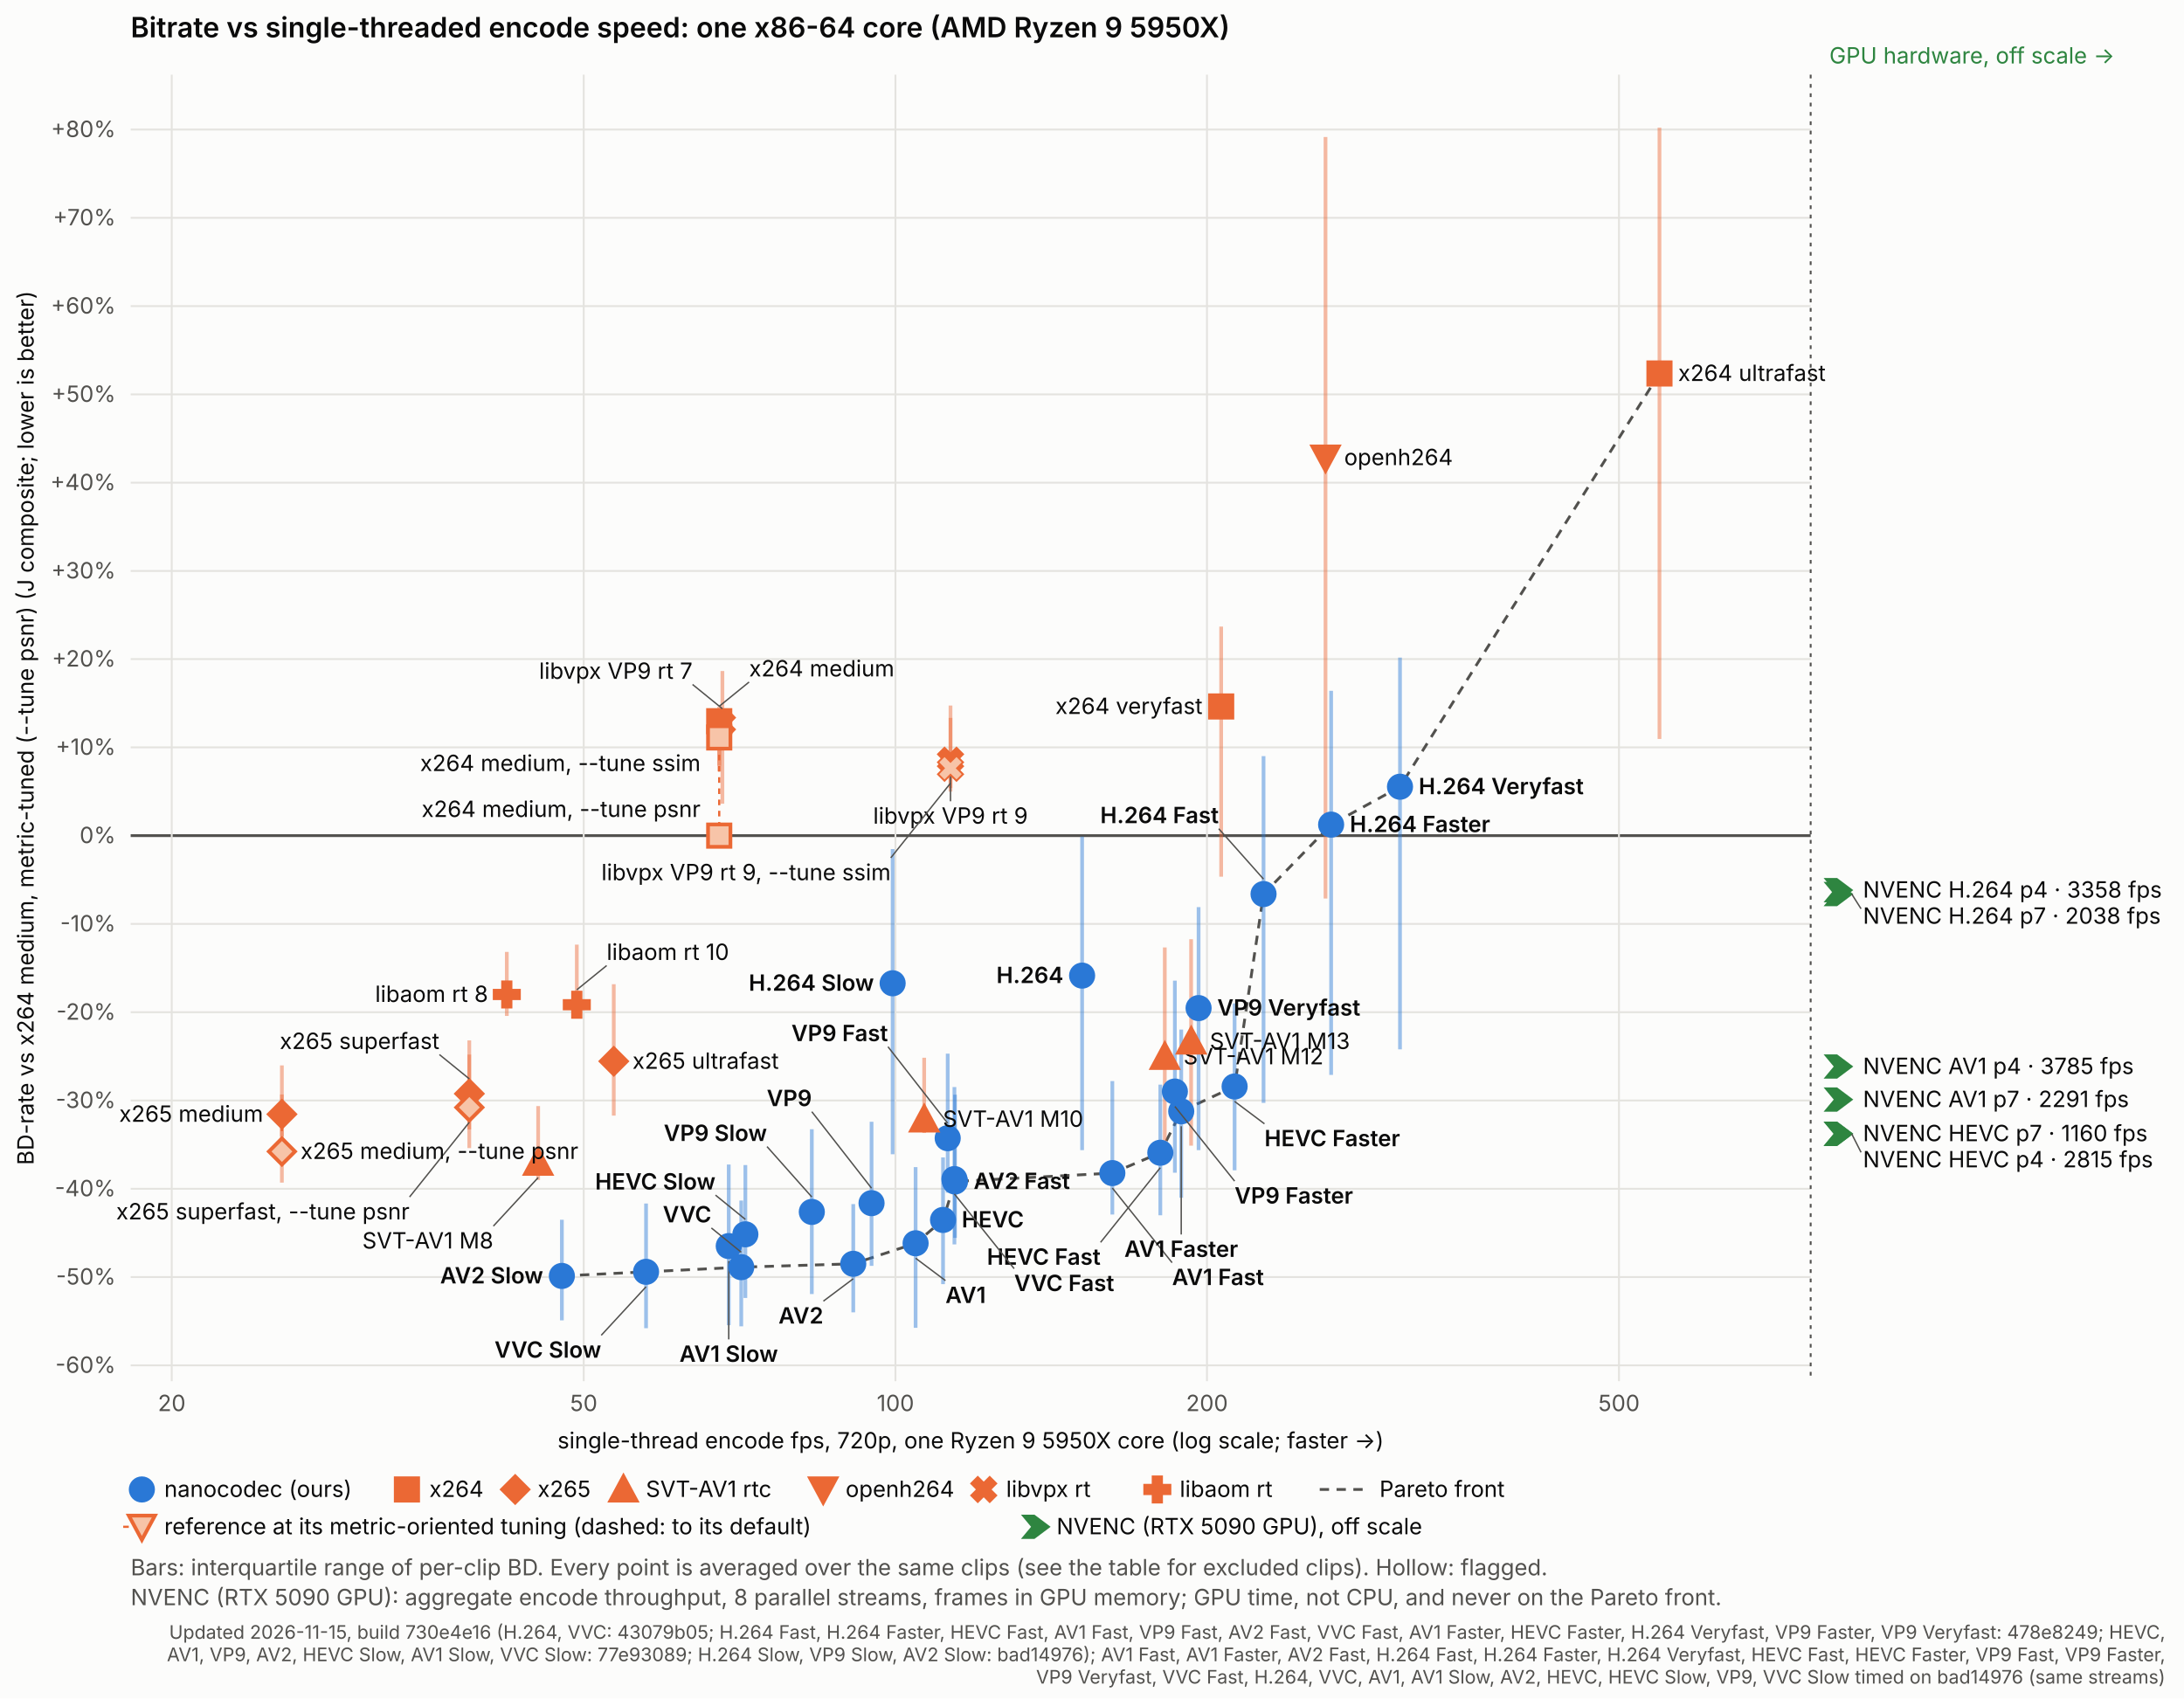
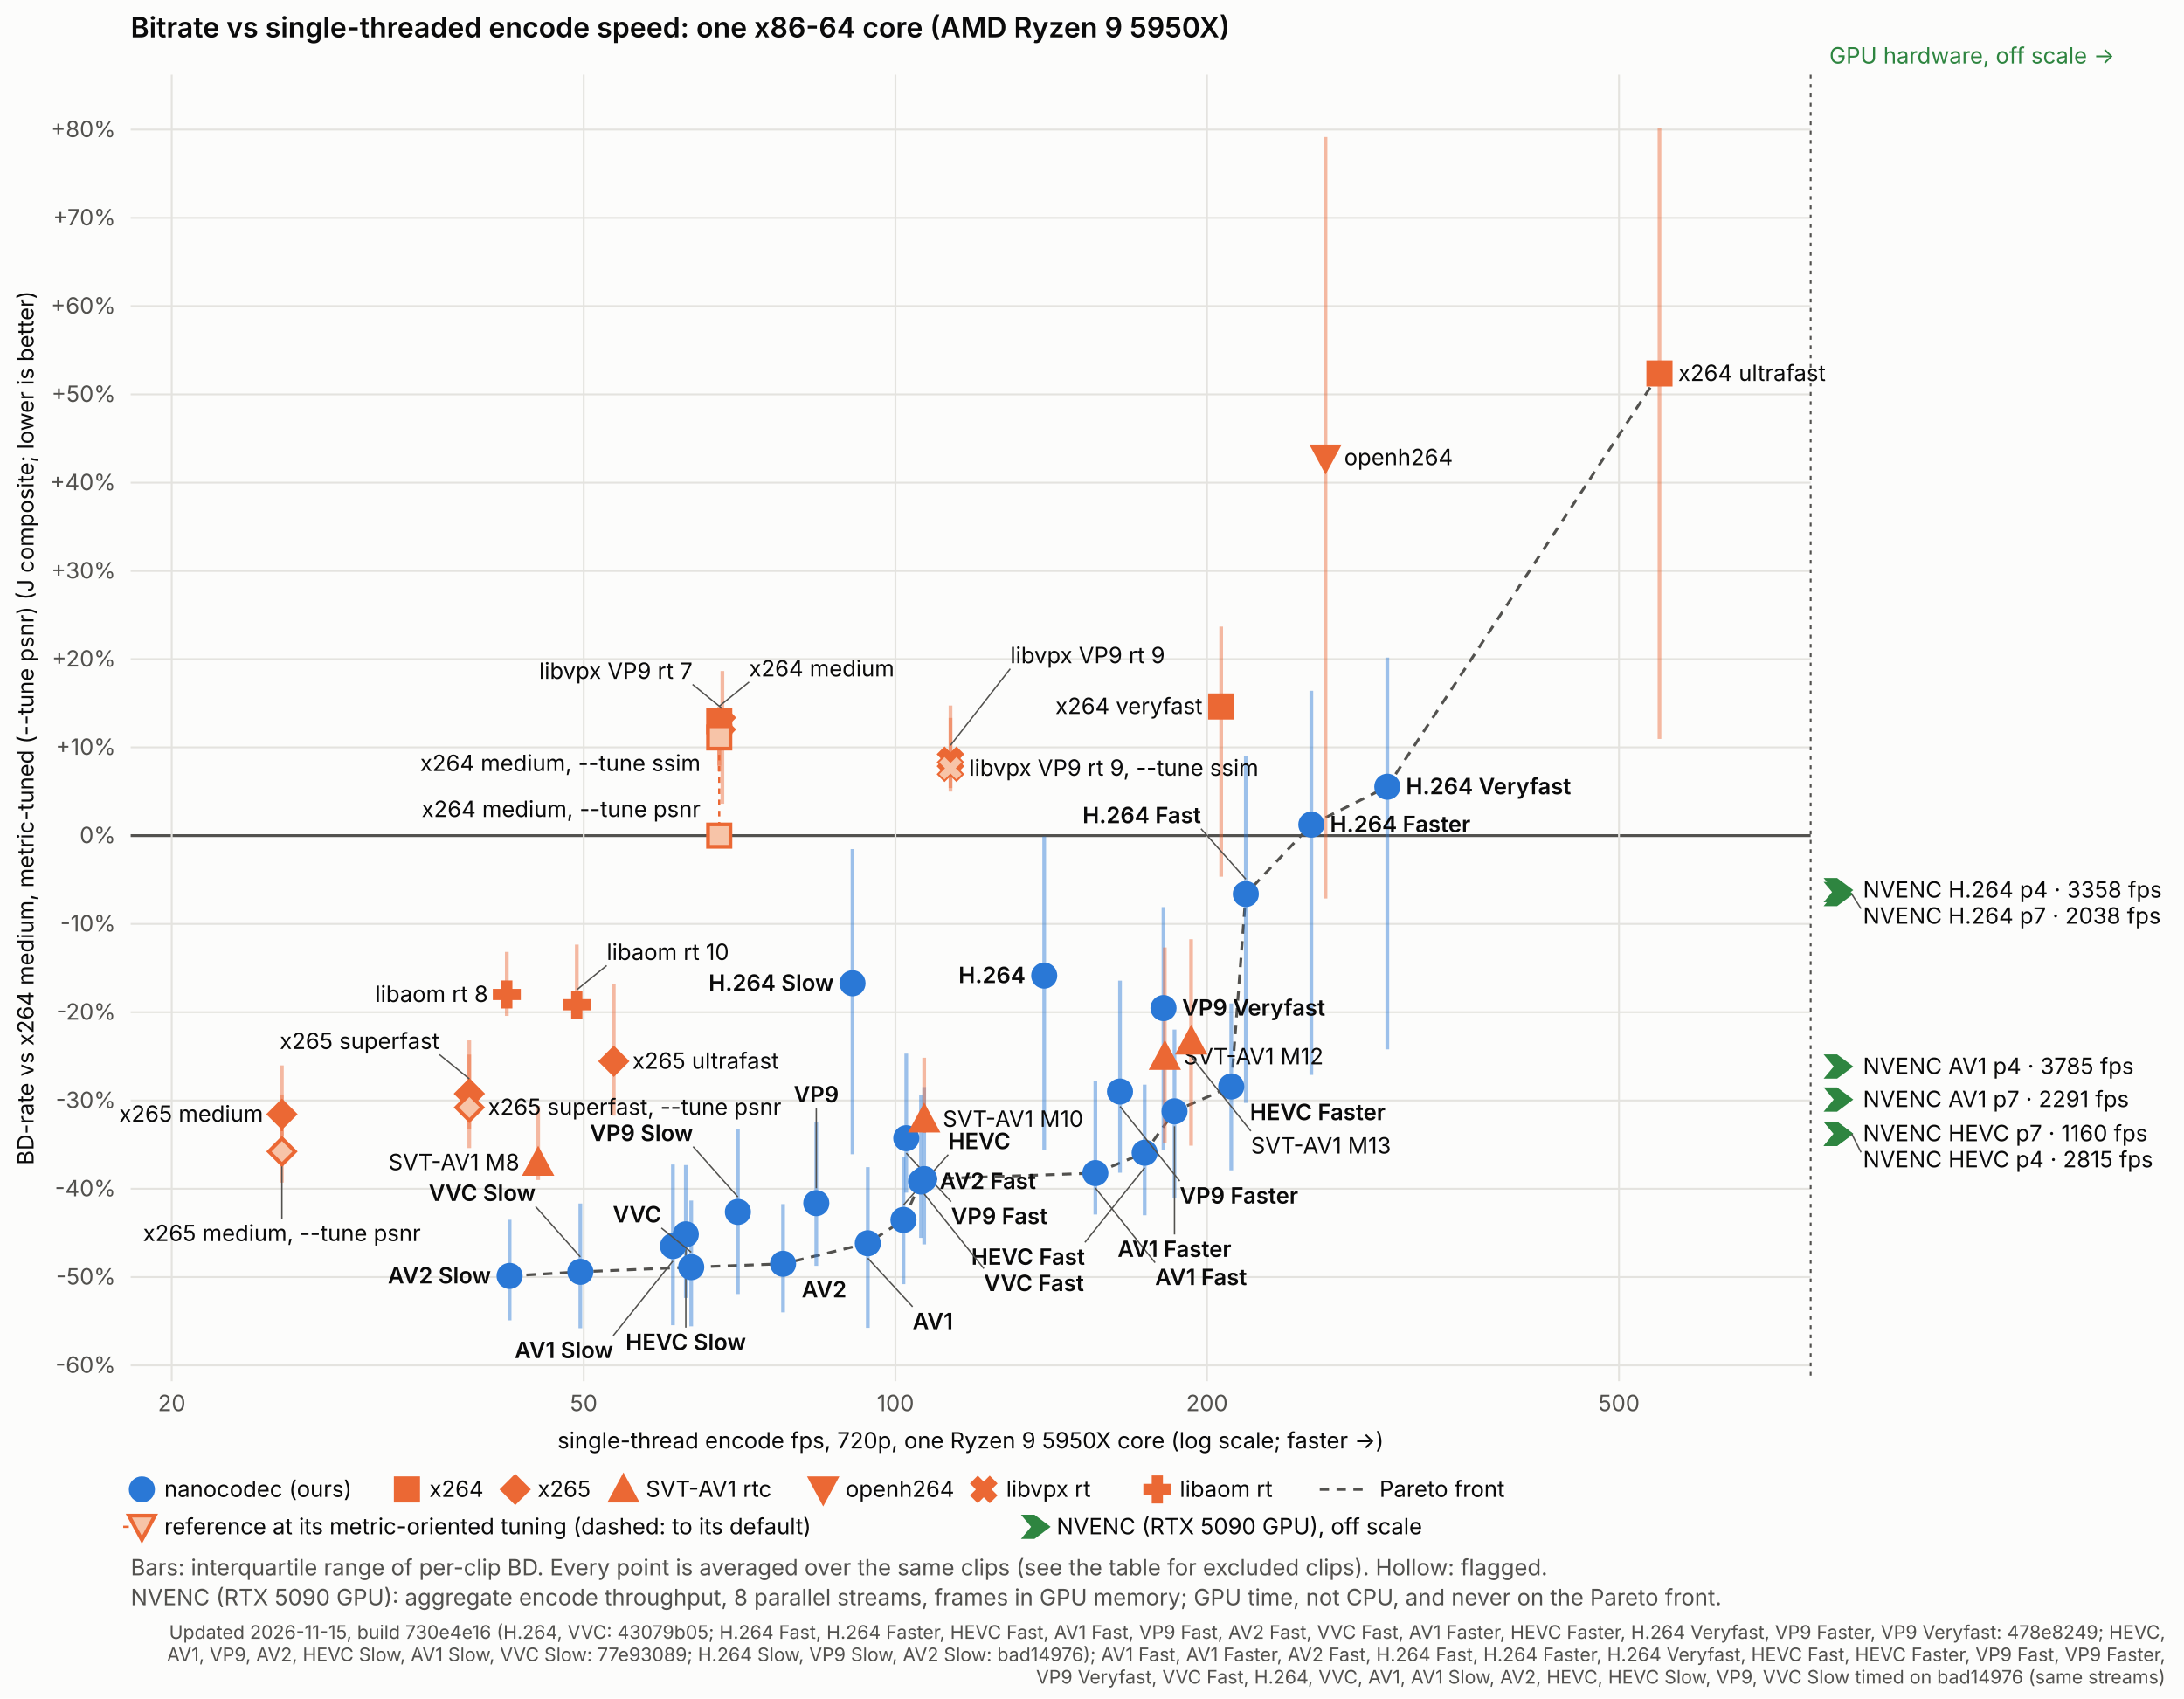
<svg xmlns="http://www.w3.org/2000/svg" viewBox="0 0 1170 910" width="1170" height="910" font-family="system-ui, -apple-system, Segoe UI, sans-serif" font-size="12">
  <rect width="1170" height="910" fill="#fcfcfb" />
  <text x="70" y="20" font-size="15" font-weight="600" fill="#0b0b0b">Bitrate vs single-threaded encode speed: one x86-64 core (AMD Ryzen 9 5950X)</text>
  <text x="70" y="35" fill="#52514e" />
  <line x1="70" x2="970" y1="731.5" y2="731.5" stroke="#e4e3df" stroke-width="1" />
  <text x="62" y="735.5" text-anchor="end" fill="#52514e">-60%</text>
  <line x1="70" x2="970" y1="684.2" y2="684.2" stroke="#e4e3df" stroke-width="1" />
  <text x="62" y="688.2" text-anchor="end" fill="#52514e">-50%</text>
  <line x1="70" x2="970" y1="636.9" y2="636.9" stroke="#e4e3df" stroke-width="1" />
  <text x="62" y="640.9" text-anchor="end" fill="#52514e">-40%</text>
  <line x1="70" x2="970" y1="589.6" y2="589.6" stroke="#e4e3df" stroke-width="1" />
  <text x="62" y="593.6" text-anchor="end" fill="#52514e">-30%</text>
  <line x1="70" x2="970" y1="542.3" y2="542.3" stroke="#e4e3df" stroke-width="1" />
  <text x="62" y="546.3" text-anchor="end" fill="#52514e">-20%</text>
  <line x1="70" x2="970" y1="495.0" y2="495.0" stroke="#e4e3df" stroke-width="1" />
  <text x="62" y="499.0" text-anchor="end" fill="#52514e">-10%</text>
  <line x1="70" x2="970" y1="447.7" y2="447.7" stroke="#52514e" stroke-width="1.5" />
  <text x="62" y="451.7" text-anchor="end" fill="#52514e">0%</text>
  <line x1="70" x2="970" y1="400.4" y2="400.4" stroke="#e4e3df" stroke-width="1" />
  <text x="62" y="404.4" text-anchor="end" fill="#52514e">+10%</text>
  <line x1="70" x2="970" y1="353.1" y2="353.1" stroke="#e4e3df" stroke-width="1" />
  <text x="62" y="357.1" text-anchor="end" fill="#52514e">+20%</text>
  <line x1="70" x2="970" y1="305.9" y2="305.9" stroke="#e4e3df" stroke-width="1" />
  <text x="62" y="309.9" text-anchor="end" fill="#52514e">+30%</text>
  <line x1="70" x2="970" y1="258.6" y2="258.6" stroke="#e4e3df" stroke-width="1" />
  <text x="62" y="262.6" text-anchor="end" fill="#52514e">+40%</text>
  <line x1="70" x2="970" y1="211.3" y2="211.3" stroke="#e4e3df" stroke-width="1" />
  <text x="62" y="215.3" text-anchor="end" fill="#52514e">+50%</text>
  <line x1="70" x2="970" y1="164.0" y2="164.0" stroke="#e4e3df" stroke-width="1" />
  <text x="62" y="168.0" text-anchor="end" fill="#52514e">+60%</text>
  <line x1="70" x2="970" y1="116.7" y2="116.7" stroke="#e4e3df" stroke-width="1" />
  <text x="62" y="120.7" text-anchor="end" fill="#52514e">+70%</text>
  <line x1="70" x2="970" y1="69.4" y2="69.4" stroke="#e4e3df" stroke-width="1" />
  <text x="62" y="73.4" text-anchor="end" fill="#52514e">+80%</text>
  <line x1="92.0" x2="92.0" y1="40" y2="740" stroke="#e4e3df" />
  <text x="92.0" y="756" text-anchor="middle" fill="#52514e">20</text>
  <line x1="312.7" x2="312.7" y1="40" y2="740" stroke="#e4e3df" />
  <text x="312.7" y="756" text-anchor="middle" fill="#52514e">50</text>
  <line x1="479.7" x2="479.7" y1="40" y2="740" stroke="#e4e3df" />
  <text x="479.7" y="756" text-anchor="middle" fill="#52514e">100</text>
  <line x1="646.6" x2="646.6" y1="40" y2="740" stroke="#e4e3df" />
  <text x="646.6" y="756" text-anchor="middle" fill="#52514e">200</text>
  <line x1="867.3" x2="867.3" y1="40" y2="740" stroke="#e4e3df" />
  <text x="867.3" y="756" text-anchor="middle" fill="#52514e">500</text>
  <text x="520.0" y="776" text-anchor="middle" fill="#0b0b0b">single-thread encode fps, 720p, one Ryzen 9 5950X core (log scale; faster →)</text>
  <text transform="translate(18,390.0) rotate(-90)" text-anchor="middle" fill="#0b0b0b">BD-rate vs x264 medium, metric-tuned (--tune psnr) (J composite; lower is better)</text>
-   <polyline points="889.0,200.1 750.0,421.5 713.1,441.8 676.9,479.0 661.4,582.1 632.8,595.4 621.6,617.6 595.9,628.5 511.6,633.0 505.2,653.6 490.5,666.1 457.1,677.1 397.1,678.9 346.1,681.4 301.0,683.6" fill="none" stroke="#52514e" stroke-width="1.5" stroke-dasharray="5 4" />
+   <polyline points="889.0,200.1 743.2,421.5 702.5,441.8 667.4,479.0 659.6,582.1 629.2,595.4 613.2,617.6 586.8,628.5 495.1,631.7 493.4,633.0 484.0,653.6 464.9,666.1 419.5,677.1 370.3,678.9 310.9,681.4 273.0,683.6" fill="none" stroke="#52514e" stroke-width="1.5" stroke-dasharray="5 4" />
  <line x1="385.3" y1="386.4" x2="385.3" y2="447.7" stroke="#eb6834" stroke-width="1.2" stroke-dasharray="3 3" />
  <line x1="385.3" y1="386.4" x2="385.3" y2="395.1" stroke="#eb6834" stroke-width="1.2" stroke-dasharray="3 3" />
  <line x1="251.4" y1="586.0" x2="251.4" y2="593.3" stroke="#eb6834" stroke-width="1.2" stroke-dasharray="3 3" />
  <line x1="151.0" y1="597.0" x2="151.0" y2="616.9" stroke="#eb6834" stroke-width="1.2" stroke-dasharray="3 3" />
  <line x1="509.2" y1="407.3" x2="509.2" y2="411.6" stroke="#eb6834" stroke-width="1.2" stroke-dasharray="3 3" />
  <line x1="385.3" x2="385.3" y1="447.7" y2="447.7" stroke="#eb6834" stroke-opacity="0.45" stroke-width="2" />
  <line x1="385.3" x2="385.3" y1="410.2" y2="388.9" stroke="#eb6834" stroke-opacity="0.45" stroke-width="2" />
-   <line x1="478.2" x2="478.2" y1="618.4" y2="454.9" stroke="#2a78d6" stroke-opacity="0.45" stroke-width="2" />
-   <line x1="579.7" x2="579.7" y1="616.2" y2="448.2" stroke="#2a78d6" stroke-opacity="0.45" stroke-width="2" />
-   <line x1="676.9" x2="676.9" y1="590.9" y2="405.1" stroke="#2a78d6" stroke-opacity="0.45" stroke-width="2" />
-   <line x1="713.1" x2="713.1" y1="575.9" y2="370.1" stroke="#2a78d6" stroke-opacity="0.45" stroke-width="2" />
-   <line x1="750.0" x2="750.0" y1="562.2" y2="352.3" stroke="#2a78d6" stroke-opacity="0.45" stroke-width="2" />
-   <line x1="399.3" x2="399.3" y1="695.4" y2="624.2" stroke="#2a78d6" stroke-opacity="0.45" stroke-width="2" />
-   <line x1="505.2" x2="505.2" y1="688.0" y2="620.1" stroke="#2a78d6" stroke-opacity="0.45" stroke-width="2" />
-   <line x1="621.6" x2="621.6" y1="651.1" y2="581.1" stroke="#2a78d6" stroke-opacity="0.45" stroke-width="2" />
-   <line x1="661.4" x2="661.4" y1="627.0" y2="537.6" stroke="#2a78d6" stroke-opacity="0.45" stroke-width="2" />
-   <line x1="390.4" x2="390.4" y1="710.0" y2="623.9" stroke="#2a78d6" stroke-opacity="0.45" stroke-width="2" />
-   <line x1="490.5" x2="490.5" y1="711.4" y2="625.3" stroke="#2a78d6" stroke-opacity="0.45" stroke-width="2" />
-   <line x1="595.9" x2="595.9" y1="650.7" y2="579.2" stroke="#2a78d6" stroke-opacity="0.45" stroke-width="2" />
-   <line x1="632.8" x2="632.8" y1="641.7" y2="551.6" stroke="#2a78d6" stroke-opacity="0.45" stroke-width="2" />
-   <line x1="434.9" x2="434.9" y1="693.3" y2="605.0" stroke="#2a78d6" stroke-opacity="0.45" stroke-width="2" />
-   <line x1="466.9" x2="466.9" y1="678.2" y2="601.0" stroke="#2a78d6" stroke-opacity="0.45" stroke-width="2" />
-   <line x1="507.7" x2="507.7" y1="639.0" y2="564.5" stroke="#2a78d6" stroke-opacity="0.45" stroke-width="2" />
-   <line x1="629.4" x2="629.4" y1="628.3" y2="525.4" stroke="#2a78d6" stroke-opacity="0.45" stroke-width="2" />
-   <line x1="642.1" x2="642.1" y1="616.2" y2="486.0" stroke="#2a78d6" stroke-opacity="0.45" stroke-width="2" />
-   <line x1="301.0" x2="301.0" y1="707.4" y2="653.5" stroke="#2a78d6" stroke-opacity="0.45" stroke-width="2" />
-   <line x1="457.1" x2="457.1" y1="703.1" y2="645.1" stroke="#2a78d6" stroke-opacity="0.45" stroke-width="2" />
-   <line x1="511.6" x2="511.6" y1="663.2" y2="586.5" stroke="#2a78d6" stroke-opacity="0.45" stroke-width="2" />
-   <line x1="346.1" x2="346.1" y1="711.6" y2="644.8" stroke="#2a78d6" stroke-opacity="0.45" stroke-width="2" />
-   <line x1="397.1" x2="397.1" y1="710.6" y2="643.2" stroke="#2a78d6" stroke-opacity="0.45" stroke-width="2" />
-   <line x1="511.3" x2="511.3" y1="666.7" y2="582.4" stroke="#2a78d6" stroke-opacity="0.45" stroke-width="2" />
+   <line x1="456.7" x2="456.7" y1="618.4" y2="454.9" stroke="#2a78d6" stroke-opacity="0.45" stroke-width="2" />
+   <line x1="559.4" x2="559.4" y1="616.2" y2="448.2" stroke="#2a78d6" stroke-opacity="0.45" stroke-width="2" />
+   <line x1="667.4" x2="667.4" y1="590.9" y2="405.1" stroke="#2a78d6" stroke-opacity="0.45" stroke-width="2" />
+   <line x1="702.5" x2="702.5" y1="575.9" y2="370.1" stroke="#2a78d6" stroke-opacity="0.45" stroke-width="2" />
+   <line x1="743.2" x2="743.2" y1="562.2" y2="352.3" stroke="#2a78d6" stroke-opacity="0.45" stroke-width="2" />
+   <line x1="367.4" x2="367.4" y1="695.4" y2="624.2" stroke="#2a78d6" stroke-opacity="0.45" stroke-width="2" />
+   <line x1="484.0" x2="484.0" y1="688.0" y2="620.1" stroke="#2a78d6" stroke-opacity="0.45" stroke-width="2" />
+   <line x1="613.2" x2="613.2" y1="651.1" y2="581.1" stroke="#2a78d6" stroke-opacity="0.45" stroke-width="2" />
+   <line x1="659.6" x2="659.6" y1="627.0" y2="537.6" stroke="#2a78d6" stroke-opacity="0.45" stroke-width="2" />
+   <line x1="360.5" x2="360.5" y1="710.0" y2="623.9" stroke="#2a78d6" stroke-opacity="0.45" stroke-width="2" />
+   <line x1="464.9" x2="464.9" y1="711.4" y2="625.3" stroke="#2a78d6" stroke-opacity="0.45" stroke-width="2" />
+   <line x1="586.8" x2="586.8" y1="650.7" y2="579.2" stroke="#2a78d6" stroke-opacity="0.45" stroke-width="2" />
+   <line x1="629.2" x2="629.2" y1="641.7" y2="551.6" stroke="#2a78d6" stroke-opacity="0.45" stroke-width="2" />
+   <line x1="395.3" x2="395.3" y1="693.3" y2="605.0" stroke="#2a78d6" stroke-opacity="0.45" stroke-width="2" />
+   <line x1="437.3" x2="437.3" y1="678.2" y2="601.0" stroke="#2a78d6" stroke-opacity="0.45" stroke-width="2" />
+   <line x1="485.5" x2="485.5" y1="639.0" y2="564.5" stroke="#2a78d6" stroke-opacity="0.45" stroke-width="2" />
+   <line x1="600.0" x2="600.0" y1="628.3" y2="525.4" stroke="#2a78d6" stroke-opacity="0.45" stroke-width="2" />
+   <line x1="623.3" x2="623.3" y1="616.2" y2="486.0" stroke="#2a78d6" stroke-opacity="0.45" stroke-width="2" />
+   <line x1="273.0" x2="273.0" y1="707.4" y2="653.5" stroke="#2a78d6" stroke-opacity="0.45" stroke-width="2" />
+   <line x1="419.5" x2="419.5" y1="703.1" y2="645.1" stroke="#2a78d6" stroke-opacity="0.45" stroke-width="2" />
+   <line x1="493.4" x2="493.4" y1="663.2" y2="586.5" stroke="#2a78d6" stroke-opacity="0.45" stroke-width="2" />
+   <line x1="310.9" x2="310.9" y1="711.6" y2="644.8" stroke="#2a78d6" stroke-opacity="0.45" stroke-width="2" />
+   <line x1="370.3" x2="370.3" y1="710.6" y2="643.2" stroke="#2a78d6" stroke-opacity="0.45" stroke-width="2" />
+   <line x1="495.1" x2="495.1" y1="666.7" y2="582.4" stroke="#2a78d6" stroke-opacity="0.45" stroke-width="2" />
  <line x1="710.1" x2="710.1" y1="481.4" y2="73.4" stroke="#eb6834" stroke-opacity="0.45" stroke-width="2" />
  <line x1="889.0" x2="889.0" y1="395.9" y2="68.4" stroke="#eb6834" stroke-opacity="0.45" stroke-width="2" />
  <line x1="654.2" x2="654.2" y1="469.7" y2="335.7" stroke="#eb6834" stroke-opacity="0.45" stroke-width="2" />
  <line x1="328.8" x2="328.8" y1="597.7" y2="527.3" stroke="#eb6834" stroke-opacity="0.45" stroke-width="2" />
  <line x1="251.4" x2="251.4" y1="605.1" y2="557.4" stroke="#eb6834" stroke-opacity="0.45" stroke-width="2" />
  <line x1="151.0" x2="151.0" y1="608.8" y2="570.8" stroke="#eb6834" stroke-opacity="0.45" stroke-width="2" />
  <line x1="288.3" x2="288.3" y1="632.2" y2="592.6" stroke="#eb6834" stroke-opacity="0.45" stroke-width="2" />
  <line x1="495.1" x2="495.1" y1="607.0" y2="566.7" stroke="#eb6834" stroke-opacity="0.45" stroke-width="2" />
  <line x1="624.0" x2="624.0" y1="612.4" y2="507.6" stroke="#eb6834" stroke-opacity="0.45" stroke-width="2" />
  <line x1="638.1" x2="638.1" y1="613.8" y2="503.2" stroke="#eb6834" stroke-opacity="0.45" stroke-width="2" />
  <line x1="387.0" x2="387.0" y1="430.6" y2="359.5" stroke="#eb6834" stroke-opacity="0.45" stroke-width="2" />
  <line x1="509.2" x2="509.2" y1="422.2" y2="378.0" stroke="#eb6834" stroke-opacity="0.45" stroke-width="2" />
  <line x1="271.5" x2="271.5" y1="544.3" y2="510.0" stroke="#eb6834" stroke-opacity="0.45" stroke-width="2" />
  <line x1="309.0" x2="309.0" y1="535.8" y2="506.1" stroke="#eb6834" stroke-opacity="0.45" stroke-width="2" />
  <line x1="385.3" x2="385.3" y1="413.3" y2="378.6" stroke="#eb6834" stroke-opacity="0.45" stroke-width="2" />
  <line x1="251.4" x2="251.4" y1="615.1" y2="565.0" stroke="#eb6834" stroke-opacity="0.45" stroke-width="2" />
  <line x1="151.0" x2="151.0" y1="633.6" y2="586.4" stroke="#eb6834" stroke-opacity="0.45" stroke-width="2" />
  <line x1="509.2" x2="509.2" y1="424.1" y2="384.6" stroke="#eb6834" stroke-opacity="0.45" stroke-width="2" />
  <g>
    <rect x="379.3" y="441.7" width="12" height="12" fill="#f7c4a8" stroke="#eb6834" stroke-width="2" />
  </g>
  <text x="375.3" y="437.7" text-anchor="end" fill="#0b0b0b">x264 medium, --tune psnr</text>
  <g>
    <rect x="379.3" y="380.4" width="12" height="12" fill="#eb6834" stroke="#eb6834" stroke-width="2" />
  </g>
  <line x1="385.3" y1="378.4" x2="401.3" y2="365.4" stroke="#52514e" stroke-width="0.75" />
  <text x="401.3" y="362.4" text-anchor="start" fill="#0b0b0b">x264 medium</text>
  <g>
-     <circle cx="478.2" cy="526.8" r="6" fill="#2a78d6" stroke="#2a78d6" stroke-width="2" />
-   </g>
-   <text x="468.2" y="530.8" text-anchor="end" fill="#0b0b0b" font-weight="600">H.264 Slow</text>
-   <g>
-     <circle cx="579.7" cy="522.7" r="6" fill="#2a78d6" stroke="#2a78d6" stroke-width="2" />
-   </g>
-   <text x="569.7" y="526.7" text-anchor="end" fill="#0b0b0b" font-weight="600">H.264</text>
-   <g>
-     <circle cx="676.9" cy="479.0" r="6" fill="#2a78d6" stroke="#2a78d6" stroke-width="2" />
-   </g>
-   <line x1="676.9" y1="471.0" x2="652.9" y2="444.0" stroke="#52514e" stroke-width="0.75" />
-   <text x="652.9" y="441.0" text-anchor="end" fill="#0b0b0b" font-weight="600">H.264 Fast</text>
-   <g>
-     <circle cx="713.1" cy="441.8" r="6" fill="#2a78d6" stroke="#2a78d6" stroke-width="2" />
-   </g>
-   <text x="723.1" y="445.8" text-anchor="start" fill="#0b0b0b" font-weight="600">H.264 Faster</text>
-   <g>
-     <circle cx="750.0" cy="421.5" r="6" fill="#2a78d6" stroke="#2a78d6" stroke-width="2" />
-   </g>
-   <text x="760.0" y="425.5" text-anchor="start" fill="#0b0b0b" font-weight="600">H.264 Veryfast</text>
-   <g>
-     <circle cx="399.3" cy="661.3" r="6" fill="#2a78d6" stroke="#2a78d6" stroke-width="2" />
-   </g>
-   <line x1="399.3" y1="653.3" x2="383.3" y2="640.3" stroke="#52514e" stroke-width="0.75" />
-   <text x="383.3" y="637.3" text-anchor="end" fill="#0b0b0b" font-weight="600">HEVC Slow</text>
-   <g>
-     <circle cx="505.2" cy="653.6" r="6" fill="#2a78d6" stroke="#2a78d6" stroke-width="2" />
-   </g>
-   <text x="515.2" y="657.6" text-anchor="start" fill="#0b0b0b" font-weight="600">HEVC</text>
-   <g>
-     <circle cx="621.6" cy="617.6" r="6" fill="#2a78d6" stroke="#2a78d6" stroke-width="2" />
-   </g>
-   <line x1="621.6" y1="625.6" x2="589.6" y2="665.6" stroke="#52514e" stroke-width="0.75" />
-   <text x="589.6" y="677.6" text-anchor="end" fill="#0b0b0b" font-weight="600">HEVC Fast</text>
-   <g>
-     <circle cx="661.4" cy="582.1" r="6" fill="#2a78d6" stroke="#2a78d6" stroke-width="2" />
-   </g>
-   <line x1="661.4" y1="590.1" x2="677.4" y2="602.1" stroke="#52514e" stroke-width="0.75" />
-   <text x="677.4" y="614.1" text-anchor="start" fill="#0b0b0b" font-weight="600">HEVC Faster</text>
-   <g>
-     <circle cx="390.4" cy="667.6" r="6" fill="#2a78d6" stroke="#2a78d6" stroke-width="2" />
-   </g>
-   <line x1="390.4" y1="675.6" x2="390.4" y2="717.6" stroke="#52514e" stroke-width="0.75" />
-   <text x="390.4" y="729.6" text-anchor="middle" fill="#0b0b0b" font-weight="600">AV1 Slow</text>
-   <g>
-     <circle cx="490.5" cy="666.1" r="6" fill="#2a78d6" stroke="#2a78d6" stroke-width="2" />
-   </g>
-   <line x1="490.5" y1="674.1" x2="506.5" y2="686.1" stroke="#52514e" stroke-width="0.75" />
-   <text x="506.5" y="698.1" text-anchor="start" fill="#0b0b0b" font-weight="600">AV1</text>
-   <g>
-     <circle cx="595.9" cy="628.5" r="6" fill="#2a78d6" stroke="#2a78d6" stroke-width="2" />
-   </g>
-   <line x1="595.9" y1="636.5" x2="627.9" y2="676.5" stroke="#52514e" stroke-width="0.75" />
-   <text x="627.9" y="688.5" text-anchor="start" fill="#0b0b0b" font-weight="600">AV1 Fast</text>
-   <g>
-     <circle cx="632.8" cy="595.4" r="6" fill="#2a78d6" stroke="#2a78d6" stroke-width="2" />
-   </g>
-   <line x1="632.8" y1="603.4" x2="632.8" y2="661.4" stroke="#52514e" stroke-width="0.75" />
-   <text x="632.8" y="673.4" text-anchor="middle" fill="#0b0b0b" font-weight="600">AV1 Faster</text>
-   <g>
-     <circle cx="434.9" cy="649.3" r="6" fill="#2a78d6" stroke="#2a78d6" stroke-width="2" />
-   </g>
-   <line x1="434.9" y1="641.3" x2="410.9" y2="614.3" stroke="#52514e" stroke-width="0.75" />
-   <text x="410.9" y="611.3" text-anchor="end" fill="#0b0b0b" font-weight="600">VP9 Slow</text>
-   <g>
-     <circle cx="466.9" cy="644.6" r="6" fill="#2a78d6" stroke="#2a78d6" stroke-width="2" />
-   </g>
-   <line x1="466.9" y1="636.6" x2="434.9" y2="595.6" stroke="#52514e" stroke-width="0.75" />
-   <text x="434.9" y="592.6" text-anchor="end" fill="#0b0b0b" font-weight="600">VP9</text>
-   <g>
-     <circle cx="507.7" cy="609.8" r="6" fill="#2a78d6" stroke="#2a78d6" stroke-width="2" />
-   </g>
-   <line x1="507.7" y1="601.8" x2="475.7" y2="560.8" stroke="#52514e" stroke-width="0.75" />
-   <text x="475.7" y="557.8" text-anchor="end" fill="#0b0b0b" font-weight="600">VP9 Fast</text>
-   <g>
-     <circle cx="629.4" cy="584.8" r="6" fill="#2a78d6" stroke="#2a78d6" stroke-width="2" />
-   </g>
-   <line x1="629.4" y1="592.8" x2="661.4" y2="632.8" stroke="#52514e" stroke-width="0.75" />
-   <text x="661.4" y="644.8" text-anchor="start" fill="#0b0b0b" font-weight="600">VP9 Faster</text>
-   <g>
-     <circle cx="642.1" cy="540.1" r="6" fill="#2a78d6" stroke="#2a78d6" stroke-width="2" />
-   </g>
-   <text x="652.1" y="544.1" text-anchor="start" fill="#0b0b0b" font-weight="600">VP9 Veryfast</text>
-   <g>
-     <circle cx="301.0" cy="683.6" r="6" fill="#2a78d6" stroke="#2a78d6" stroke-width="2" />
-   </g>
-   <text x="291.0" y="687.6" text-anchor="end" fill="#0b0b0b" font-weight="600">AV2 Slow</text>
-   <g>
-     <circle cx="457.1" cy="677.1" r="6" fill="#2a78d6" stroke="#2a78d6" stroke-width="2" />
-   </g>
-   <line x1="457.1" y1="685.1" x2="441.1" y2="697.1" stroke="#52514e" stroke-width="0.75" />
-   <text x="441.1" y="709.1" text-anchor="end" fill="#0b0b0b" font-weight="600">AV2</text>
-   <g>
-     <circle cx="511.6" cy="633.0" r="6" fill="#2a78d6" stroke="#2a78d6" stroke-width="2" />
-   </g>
-   <text x="521.6" y="637.0" text-anchor="start" fill="#0b0b0b" font-weight="600">AV2 Fast</text>
-   <g>
-     <circle cx="346.1" cy="681.4" r="6" fill="#2a78d6" stroke="#2a78d6" stroke-width="2" />
-   </g>
-   <line x1="346.1" y1="689.4" x2="322.1" y2="715.4" stroke="#52514e" stroke-width="0.75" />
-   <text x="322.1" y="727.4" text-anchor="end" fill="#0b0b0b" font-weight="600">VVC Slow</text>
-   <g>
-     <circle cx="397.1" cy="678.9" r="6" fill="#2a78d6" stroke="#2a78d6" stroke-width="2" />
-   </g>
-   <line x1="397.1" y1="670.9" x2="381.1" y2="657.9" stroke="#52514e" stroke-width="0.75" />
-   <text x="381.1" y="654.9" text-anchor="end" fill="#0b0b0b" font-weight="600">VVC</text>
-   <g>
-     <circle cx="511.3" cy="631.7" r="6" fill="#2a78d6" stroke="#2a78d6" stroke-width="2" />
-   </g>
-   <line x1="511.3" y1="639.7" x2="543.3" y2="679.7" stroke="#52514e" stroke-width="0.75" />
-   <text x="543.3" y="691.7" text-anchor="start" fill="#0b0b0b" font-weight="600">VVC Fast</text>
+     <circle cx="456.7" cy="526.8" r="6" fill="#2a78d6" stroke="#2a78d6" stroke-width="2" />
+   </g>
+   <text x="446.7" y="530.8" text-anchor="end" fill="#0b0b0b" font-weight="600">H.264 Slow</text>
+   <g>
+     <circle cx="559.4" cy="522.7" r="6" fill="#2a78d6" stroke="#2a78d6" stroke-width="2" />
+   </g>
+   <text x="549.4" y="526.7" text-anchor="end" fill="#0b0b0b" font-weight="600">H.264</text>
+   <g>
+     <circle cx="667.4" cy="479.0" r="6" fill="#2a78d6" stroke="#2a78d6" stroke-width="2" />
+   </g>
+   <line x1="667.4" y1="471.0" x2="643.4" y2="444.0" stroke="#52514e" stroke-width="0.75" />
+   <text x="643.4" y="441.0" text-anchor="end" fill="#0b0b0b" font-weight="600">H.264 Fast</text>
+   <g>
+     <circle cx="702.5" cy="441.8" r="6" fill="#2a78d6" stroke="#2a78d6" stroke-width="2" />
+   </g>
+   <text x="712.5" y="445.8" text-anchor="start" fill="#0b0b0b" font-weight="600">H.264 Faster</text>
+   <g>
+     <circle cx="743.2" cy="421.5" r="6" fill="#2a78d6" stroke="#2a78d6" stroke-width="2" />
+   </g>
+   <text x="753.2" y="425.5" text-anchor="start" fill="#0b0b0b" font-weight="600">H.264 Veryfast</text>
+   <g>
+     <circle cx="367.4" cy="661.3" r="6" fill="#2a78d6" stroke="#2a78d6" stroke-width="2" />
+   </g>
+   <line x1="367.4" y1="669.3" x2="367.4" y2="711.3" stroke="#52514e" stroke-width="0.75" />
+   <text x="367.4" y="723.3" text-anchor="middle" fill="#0b0b0b" font-weight="600">HEVC Slow</text>
+   <g>
+     <circle cx="484.0" cy="653.6" r="6" fill="#2a78d6" stroke="#2a78d6" stroke-width="2" />
+   </g>
+   <line x1="484.0" y1="645.6" x2="508.0" y2="618.6" stroke="#52514e" stroke-width="0.75" />
+   <text x="508.0" y="615.6" text-anchor="start" fill="#0b0b0b" font-weight="600">HEVC</text>
+   <g>
+     <circle cx="613.2" cy="617.6" r="6" fill="#2a78d6" stroke="#2a78d6" stroke-width="2" />
+   </g>
+   <line x1="613.2" y1="625.6" x2="581.2" y2="665.6" stroke="#52514e" stroke-width="0.75" />
+   <text x="581.2" y="677.6" text-anchor="end" fill="#0b0b0b" font-weight="600">HEVC Fast</text>
+   <g>
+     <circle cx="659.6" cy="582.1" r="6" fill="#2a78d6" stroke="#2a78d6" stroke-width="2" />
+   </g>
+   <text x="669.6" y="600.1" text-anchor="start" fill="#0b0b0b" font-weight="600">HEVC Faster</text>
+   <g>
+     <circle cx="360.5" cy="667.6" r="6" fill="#2a78d6" stroke="#2a78d6" stroke-width="2" />
+   </g>
+   <line x1="360.5" y1="675.6" x2="328.5" y2="715.6" stroke="#52514e" stroke-width="0.75" />
+   <text x="328.5" y="727.6" text-anchor="end" fill="#0b0b0b" font-weight="600">AV1 Slow</text>
+   <g>
+     <circle cx="464.9" cy="666.1" r="6" fill="#2a78d6" stroke="#2a78d6" stroke-width="2" />
+   </g>
+   <line x1="464.9" y1="674.1" x2="488.9" y2="700.1" stroke="#52514e" stroke-width="0.75" />
+   <text x="488.9" y="712.1" text-anchor="start" fill="#0b0b0b" font-weight="600">AV1</text>
+   <g>
+     <circle cx="586.8" cy="628.5" r="6" fill="#2a78d6" stroke="#2a78d6" stroke-width="2" />
+   </g>
+   <line x1="586.8" y1="636.5" x2="618.8" y2="676.5" stroke="#52514e" stroke-width="0.75" />
+   <text x="618.8" y="688.5" text-anchor="start" fill="#0b0b0b" font-weight="600">AV1 Fast</text>
+   <g>
+     <circle cx="629.2" cy="595.4" r="6" fill="#2a78d6" stroke="#2a78d6" stroke-width="2" />
+   </g>
+   <line x1="629.2" y1="603.4" x2="629.2" y2="661.4" stroke="#52514e" stroke-width="0.75" />
+   <text x="629.2" y="673.4" text-anchor="middle" fill="#0b0b0b" font-weight="600">AV1 Faster</text>
+   <g>
+     <circle cx="395.3" cy="649.3" r="6" fill="#2a78d6" stroke="#2a78d6" stroke-width="2" />
+   </g>
+   <line x1="395.3" y1="641.3" x2="371.3" y2="614.3" stroke="#52514e" stroke-width="0.75" />
+   <text x="371.3" y="611.3" text-anchor="end" fill="#0b0b0b" font-weight="600">VP9 Slow</text>
+   <g>
+     <circle cx="437.3" cy="644.6" r="6" fill="#2a78d6" stroke="#2a78d6" stroke-width="2" />
+   </g>
+   <line x1="437.3" y1="636.6" x2="437.3" y2="593.6" stroke="#52514e" stroke-width="0.75" />
+   <text x="437.3" y="590.6" text-anchor="middle" fill="#0b0b0b" font-weight="600">VP9</text>
+   <g>
+     <circle cx="485.5" cy="609.8" r="6" fill="#2a78d6" stroke="#2a78d6" stroke-width="2" />
+   </g>
+   <line x1="485.5" y1="617.8" x2="509.5" y2="643.8" stroke="#52514e" stroke-width="0.75" />
+   <text x="509.5" y="655.8" text-anchor="start" fill="#0b0b0b" font-weight="600">VP9 Fast</text>
+   <g>
+     <circle cx="600.0" cy="584.8" r="6" fill="#2a78d6" stroke="#2a78d6" stroke-width="2" />
+   </g>
+   <line x1="600.0" y1="592.8" x2="632.0" y2="632.8" stroke="#52514e" stroke-width="0.75" />
+   <text x="632.0" y="644.8" text-anchor="start" fill="#0b0b0b" font-weight="600">VP9 Faster</text>
+   <g>
+     <circle cx="623.3" cy="540.1" r="6" fill="#2a78d6" stroke="#2a78d6" stroke-width="2" />
+   </g>
+   <text x="633.3" y="544.1" text-anchor="start" fill="#0b0b0b" font-weight="600">VP9 Veryfast</text>
+   <g>
+     <circle cx="273.0" cy="683.6" r="6" fill="#2a78d6" stroke="#2a78d6" stroke-width="2" />
+   </g>
+   <text x="263.0" y="687.6" text-anchor="end" fill="#0b0b0b" font-weight="600">AV2 Slow</text>
+   <g>
+     <circle cx="419.5" cy="677.1" r="6" fill="#2a78d6" stroke="#2a78d6" stroke-width="2" />
+   </g>
+   <text x="429.5" y="695.1" text-anchor="start" fill="#0b0b0b" font-weight="600">AV2</text>
+   <g>
+     <circle cx="493.4" cy="633.0" r="6" fill="#2a78d6" stroke="#2a78d6" stroke-width="2" />
+   </g>
+   <text x="503.4" y="637.0" text-anchor="start" fill="#0b0b0b" font-weight="600">AV2 Fast</text>
+   <g>
+     <circle cx="310.9" cy="681.4" r="6" fill="#2a78d6" stroke="#2a78d6" stroke-width="2" />
+   </g>
+   <line x1="310.9" y1="673.4" x2="286.9" y2="646.4" stroke="#52514e" stroke-width="0.75" />
+   <text x="286.9" y="643.4" text-anchor="end" fill="#0b0b0b" font-weight="600">VVC Slow</text>
+   <g>
+     <circle cx="370.3" cy="678.9" r="6" fill="#2a78d6" stroke="#2a78d6" stroke-width="2" />
+   </g>
+   <line x1="370.3" y1="670.9" x2="354.3" y2="657.9" stroke="#52514e" stroke-width="0.75" />
+   <text x="354.3" y="654.9" text-anchor="end" fill="#0b0b0b" font-weight="600">VVC</text>
+   <g>
+     <circle cx="495.1" cy="631.7" r="6" fill="#2a78d6" stroke="#2a78d6" stroke-width="2" />
+   </g>
+   <line x1="495.1" y1="639.7" x2="527.1" y2="679.7" stroke="#52514e" stroke-width="0.75" />
+   <text x="527.1" y="691.7" text-anchor="start" fill="#0b0b0b" font-weight="600">VVC Fast</text>
  <g>
    <polygon points="710.105,252.166 717.105,239.166 703.105,239.166" fill="#eb6834" stroke="#eb6834" stroke-width="2" />
  </g>
  <text x="720.1" y="249.2" text-anchor="start" fill="#0b0b0b">openh264</text>
  <g>
    <rect x="883.0" y="194.1" width="12" height="12" fill="#eb6834" stroke="#eb6834" stroke-width="2" />
  </g>
  <text x="899.0" y="204.1" text-anchor="start" fill="#0b0b0b">x264 ultrafast</text>
  <g>
    <rect x="648.2" y="372.5" width="12" height="12" fill="#eb6834" stroke="#eb6834" stroke-width="2" />
  </g>
  <text x="644.2" y="382.5" text-anchor="end" fill="#0b0b0b">x264 veryfast</text>
  <g>
    <polygon points="328.818,561.587 335.818,568.587 328.818,575.587 321.818,568.587" fill="#eb6834" stroke="#eb6834" stroke-width="2" />
  </g>
  <text x="338.8" y="572.6" text-anchor="start" fill="#0b0b0b">x265 ultrafast</text>
  <g>
    <polygon points="251.443,578.971 258.443,585.971 251.443,592.971 244.443,585.971" fill="#eb6834" stroke="#eb6834" stroke-width="2" />
  </g>
  <line x1="251.4" y1="578.0" x2="235.4" y2="565.0" stroke="#52514e" stroke-width="0.75" />
  <text x="235.4" y="562.0" text-anchor="end" fill="#0b0b0b">x265 superfast</text>
  <g>
    <polygon points="151.038,589.956 158.038,596.956 151.038,603.956 144.038,596.956" fill="#eb6834" stroke="#eb6834" stroke-width="2" />
  </g>
  <text x="141.0" y="601.0" text-anchor="end" fill="#0b0b0b">x265 medium</text>
  <g>
    <polygon points="288.29,615.936 295.29,628.936 281.29,628.936" fill="#eb6834" stroke="#eb6834" stroke-width="2" />
  </g>
-   <line x1="288.3" y1="630.9" x2="264.3" y2="656.9" stroke="#52514e" stroke-width="0.75" />
-   <text x="264.3" y="668.9" text-anchor="end" fill="#0b0b0b">SVT-AV1 M8</text>
+   <text x="278.3" y="626.9" text-anchor="end" fill="#0b0b0b">SVT-AV1 M8</text>
  <g>
    <polygon points="495.111,592.749 502.111,605.749 488.111,605.749" fill="#eb6834" stroke="#eb6834" stroke-width="2" />
  </g>
  <text x="505.1" y="603.7" text-anchor="start" fill="#0b0b0b">SVT-AV1 M10</text>
  <g>
    <polygon points="624.017,559.22 631.017,572.22 617.017,572.22" fill="#eb6834" stroke="#eb6834" stroke-width="2" />
  </g>
  <text x="634.0" y="570.2" text-anchor="start" fill="#0b0b0b">SVT-AV1 M12</text>
  <g>
    <polygon points="638.148,551.009 645.148,564.009 631.148,564.009" fill="#eb6834" stroke="#eb6834" stroke-width="2" />
  </g>
-   <text x="648.1" y="562.0" text-anchor="start" fill="#0b0b0b">SVT-AV1 M13</text>
+   <line x1="638.1" y1="566.0" x2="670.1" y2="606.0" stroke="#52514e" stroke-width="0.75" />
+   <text x="670.1" y="618.0" text-anchor="start" fill="#0b0b0b">SVT-AV1 M13</text>
  <g>
    <polygon points="390.2,380.9 393.7,384.5 390.5,387.7 393.7,390.8 390.2,394.4 387.0,391.2 383.8,394.4 380.3,390.8 383.5,387.7 380.3,384.5 383.8,380.9 387.0,384.1" fill="#eb6834" stroke="#eb6834" stroke-width="1" />
  </g>
  <line x1="387.0" y1="379.7" x2="371.0" y2="366.7" stroke="#52514e" stroke-width="0.75" />
  <text x="371.0" y="363.7" text-anchor="end" fill="#0b0b0b">libvpx VP9 rt 7</text>
  <g>
    <polygon points="512.4,400.6 515.9,404.1 512.7,407.3 515.9,410.5 512.4,414.0 509.2,410.9 506.0,414.0 502.5,410.5 505.6,407.3 502.5,404.1 506.0,400.6 509.2,403.8" fill="#eb6834" stroke="#eb6834" stroke-width="1" />
  </g>
-   <line x1="509.2" y1="415.3" x2="509.2" y2="429.3" stroke="#52514e" stroke-width="0.75" />
-   <text x="509.2" y="441.3" text-anchor="middle" fill="#0b0b0b">libvpx VP9 rt 9</text>
+   <line x1="509.2" y1="399.3" x2="541.2" y2="358.3" stroke="#52514e" stroke-width="0.75" />
+   <text x="541.2" y="355.3" text-anchor="start" fill="#0b0b0b">libvpx VP9 rt 9</text>
  <g>
    <polygon points="269.0,525.8 274.0,525.8 274.0,530.3 278.5,530.3 278.5,535.3 274.0,535.3 274.0,539.8 269.0,539.8 269.0,535.3 264.5,535.3 264.5,530.3 269.0,530.3" fill="#eb6834" stroke="#eb6834" stroke-width="1" />
  </g>
  <text x="261.5" y="536.8" text-anchor="end" fill="#0b0b0b">libaom rt 8</text>
  <g>
    <polygon points="306.5,531.3 311.5,531.3 311.5,535.8 316.0,535.8 316.0,540.8 311.5,540.8 311.5,545.3 306.5,545.3 306.5,540.8 302.0,540.8 302.0,535.8 306.5,535.8" fill="#eb6834" stroke="#eb6834" stroke-width="1" />
  </g>
  <line x1="309.0" y1="530.3" x2="325.0" y2="517.3" stroke="#52514e" stroke-width="0.75" />
  <text x="325.0" y="514.3" text-anchor="start" fill="#0b0b0b">libaom rt 10</text>
  <g>
    <rect x="379.3" y="389.1" width="12" height="12" fill="#f7c4a8" stroke="#eb6834" stroke-width="2" />
  </g>
  <text x="375.3" y="413.1" text-anchor="end" fill="#0b0b0b">x264 medium, --tune ssim</text>
  <g>
    <polygon points="251.443,586.32 258.443,593.32 251.443,600.32 244.443,593.32" fill="#f7c4a8" stroke="#eb6834" stroke-width="2" />
  </g>
-   <line x1="251.4" y1="601.3" x2="219.4" y2="641.3" stroke="#52514e" stroke-width="0.75" />
-   <text x="219.4" y="653.3" text-anchor="end" fill="#0b0b0b">x265 superfast, --tune psnr</text>
+   <text x="261.4" y="597.3" text-anchor="start" fill="#0b0b0b">x265 superfast, --tune psnr</text>
  <g>
    <polygon points="151.038,609.921 158.038,616.921 151.038,623.921 144.038,616.921" fill="#f7c4a8" stroke="#eb6834" stroke-width="2" />
  </g>
-   <text x="161.0" y="620.9" text-anchor="start" fill="#0b0b0b">x265 medium, --tune psnr</text>
+   <line x1="151.0" y1="624.9" x2="151.0" y2="652.9" stroke="#52514e" stroke-width="0.75" />
+   <text x="151.0" y="664.9" text-anchor="middle" fill="#0b0b0b">x265 medium, --tune psnr</text>
  <g>
    <polygon points="512.4,404.9 515.9,408.4 512.7,411.6 515.9,414.8 512.4,418.3 509.2,415.1 506.0,418.3 502.5,414.8 505.6,411.6 502.5,408.4 506.0,404.9 509.2,408.1" fill="#f7c4a8" stroke="#eb6834" stroke-width="1" />
  </g>
-   <line x1="509.2" y1="419.6" x2="477.2" y2="459.6" stroke="#52514e" stroke-width="0.75" />
-   <text x="477.2" y="471.6" text-anchor="end" fill="#0b0b0b">libvpx VP9 rt 9, --tune ssim</text>
+   <text x="519.2" y="415.6" text-anchor="start" fill="#0b0b0b">libvpx VP9 rt 9, --tune ssim</text>
  <line x1="970" x2="970" y1="40" y2="740" stroke="#52514e" stroke-dasharray="2 3" />
  <text x="980" y="34" fill="#2e8540">GPU hardware, off scale →</text>
  <g>
    <polygon points="978.0,470.9 984.0,470.9 992.0,476.9 984.0,482.9 978.0,482.9 983.0,476.9" fill="#2e8540" stroke="#2e8540" />
  </g>
  <text x="998" y="480.9" fill="#0b0b0b">NVENC H.264 p4 · 3358 fps</text>
  <g>
    <polygon points="978.0,473.0 984.0,473.0 992.0,479.0 984.0,485.0 978.0,485.0 983.0,479.0" fill="#2e8540" stroke="#2e8540" />
  </g>
  <line x1="992" y1="479.0" x2="997" y2="486.9" stroke="#52514e" stroke-width="0.75" />
  <text x="998" y="494.9" fill="#0b0b0b">NVENC H.264 p7 · 2038 fps</text>
  <g>
    <polygon points="978.0,565.4 984.0,565.4 992.0,571.4 984.0,577.4 978.0,577.4 983.0,571.4" fill="#2e8540" stroke="#2e8540" />
  </g>
  <text x="998" y="575.4" fill="#0b0b0b">NVENC AV1 p4 · 3785 fps</text>
  <g>
    <polygon points="978.0,583.1 984.0,583.1 992.0,589.1 984.0,595.1 978.0,595.1 983.0,589.1" fill="#2e8540" stroke="#2e8540" />
  </g>
  <text x="998" y="593.1" fill="#0b0b0b">NVENC AV1 p7 · 2291 fps</text>
  <g>
    <polygon points="978.0,601.4 984.0,601.4 992.0,607.4 984.0,613.4 978.0,613.4 983.0,607.4" fill="#2e8540" stroke="#2e8540" />
  </g>
  <text x="998" y="611.4" fill="#0b0b0b">NVENC HEVC p7 · 1160 fps</text>
  <g>
    <polygon points="978.0,601.5 984.0,601.5 992.0,607.5 984.0,613.5 978.0,613.5 983.0,607.5" fill="#2e8540" stroke="#2e8540" />
  </g>
  <line x1="992" y1="607.5" x2="997" y2="617.4" stroke="#52514e" stroke-width="0.75" />
  <text x="998" y="625.4" fill="#0b0b0b">NVENC HEVC p4 · 2815 fps</text>
  <circle cx="76.0" cy="798.0" r="6" fill="#2a78d6" stroke="#2a78d6" stroke-width="2" />
  <text x="88" y="802" fill="#0b0b0b">nanocodec (ours)</text>
  <rect x="212.0" y="792.0" width="12" height="12" fill="#eb6834" stroke="#eb6834" stroke-width="2" />
  <text x="230" y="802" fill="#0b0b0b">x264</text>
  <polygon points="276,791 283,798 276,805 269,798" fill="#eb6834" stroke="#eb6834" stroke-width="2" />
  <text x="288" y="802" fill="#0b0b0b">x265</text>
  <polygon points="334,791 341,804 327,804" fill="#eb6834" stroke="#eb6834" stroke-width="2" />
  <text x="346" y="802" fill="#0b0b0b">SVT-AV1 rtc</text>
  <polygon points="441,805 448,792 434,792" fill="#eb6834" stroke="#eb6834" stroke-width="2" />
  <text x="453" y="802" fill="#0b0b0b">openh264</text>
  <polygon points="530.2,791.3 533.7,794.8 530.5,798.0 533.7,801.2 530.2,804.7 527.0,801.5 523.8,804.7 520.3,801.2 523.5,798.0 520.3,794.8 523.8,791.3 527.0,794.5" fill="#eb6834" stroke="#eb6834" stroke-width="1" />
  <text x="539" y="802" fill="#0b0b0b">libvpx rt</text>
  <polygon points="617.5,791.0 622.5,791.0 622.5,795.5 627.0,795.5 627.0,800.5 622.5,800.5 622.5,805.0 617.5,805.0 617.5,800.5 613.0,800.5 613.0,795.5 617.5,795.5" fill="#eb6834" stroke="#eb6834" stroke-width="1" />
  <text x="632" y="802" fill="#0b0b0b">libaom rt</text>
  <line x1="707" x2="733" y1="798" y2="798" stroke="#52514e" stroke-width="1.5" stroke-dasharray="5 4" />
  <text x="739" y="802" fill="#0b0b0b">Pareto front</text>
  <line x1="66" x2="76" y1="818" y2="818" stroke="#eb6834" stroke-width="1.2" stroke-dasharray="3 3" />
  <polygon points="76,825 83,812 69,812" fill="#f7c4a8" stroke="#eb6834" stroke-width="2" />
  <text x="88" y="822" fill="#0b0b0b">reference at its metric-oriented tuning (dashed: to its default)</text>
  <polygon points="548.0,812.0 554.0,812.0 562.0,818.0 554.0,824.0 548.0,824.0 553.0,818.0" fill="#2e8540" stroke="#2e8540" />
  <text x="566" y="822" fill="#0b0b0b">NVENC (RTX 5090 GPU), off scale</text>
  <text x="70" y="844" fill="#52514e">Bars: interquartile range of per-clip BD. Every point is averaged over the same clips (see the table for excluded clips). Hollow: flagged.</text>
  <text x="70" y="860" fill="#52514e">NVENC (RTX 5090 GPU): aggregate encode throughput, 8 parallel streams, frames in GPU memory; GPU time, not CPU, and never on the Pareto front.</text>
  <text x="1160" y="878" font-size="10" text-anchor="end" fill="#52514e">Updated 2026-11-15, build 730e4e16 (H.264, VVC: 43079b05; H.264 Fast, H.264 Faster, HEVC Fast, AV1 Fast, VP9 Fast, AV2 Fast, VVC Fast, AV1 Faster, HEVC Faster, H.264 Veryfast, VP9 Faster, VP9 Veryfast: 478e8249; HEVC,</text>
  <text x="1160" y="890" font-size="10" text-anchor="end" fill="#52514e">AV1, VP9, AV2, HEVC Slow, AV1 Slow, VVC Slow: 77e93089; H.264 Slow, VP9 Slow, AV2 Slow: bad14976); AV1 Fast, AV1 Faster, AV2 Fast, H.264 Fast, H.264 Faster, H.264 Veryfast, HEVC Fast, HEVC Faster, VP9 Fast, VP9 Faster,</text>
  <text x="1160" y="902" font-size="10" text-anchor="end" fill="#52514e">VP9 Veryfast, VVC Fast, H.264, VVC, AV1, AV1 Slow, AV2, HEVC, HEVC Slow, VP9, VVC Slow timed on bad14976 (same streams)</text>
</svg>
